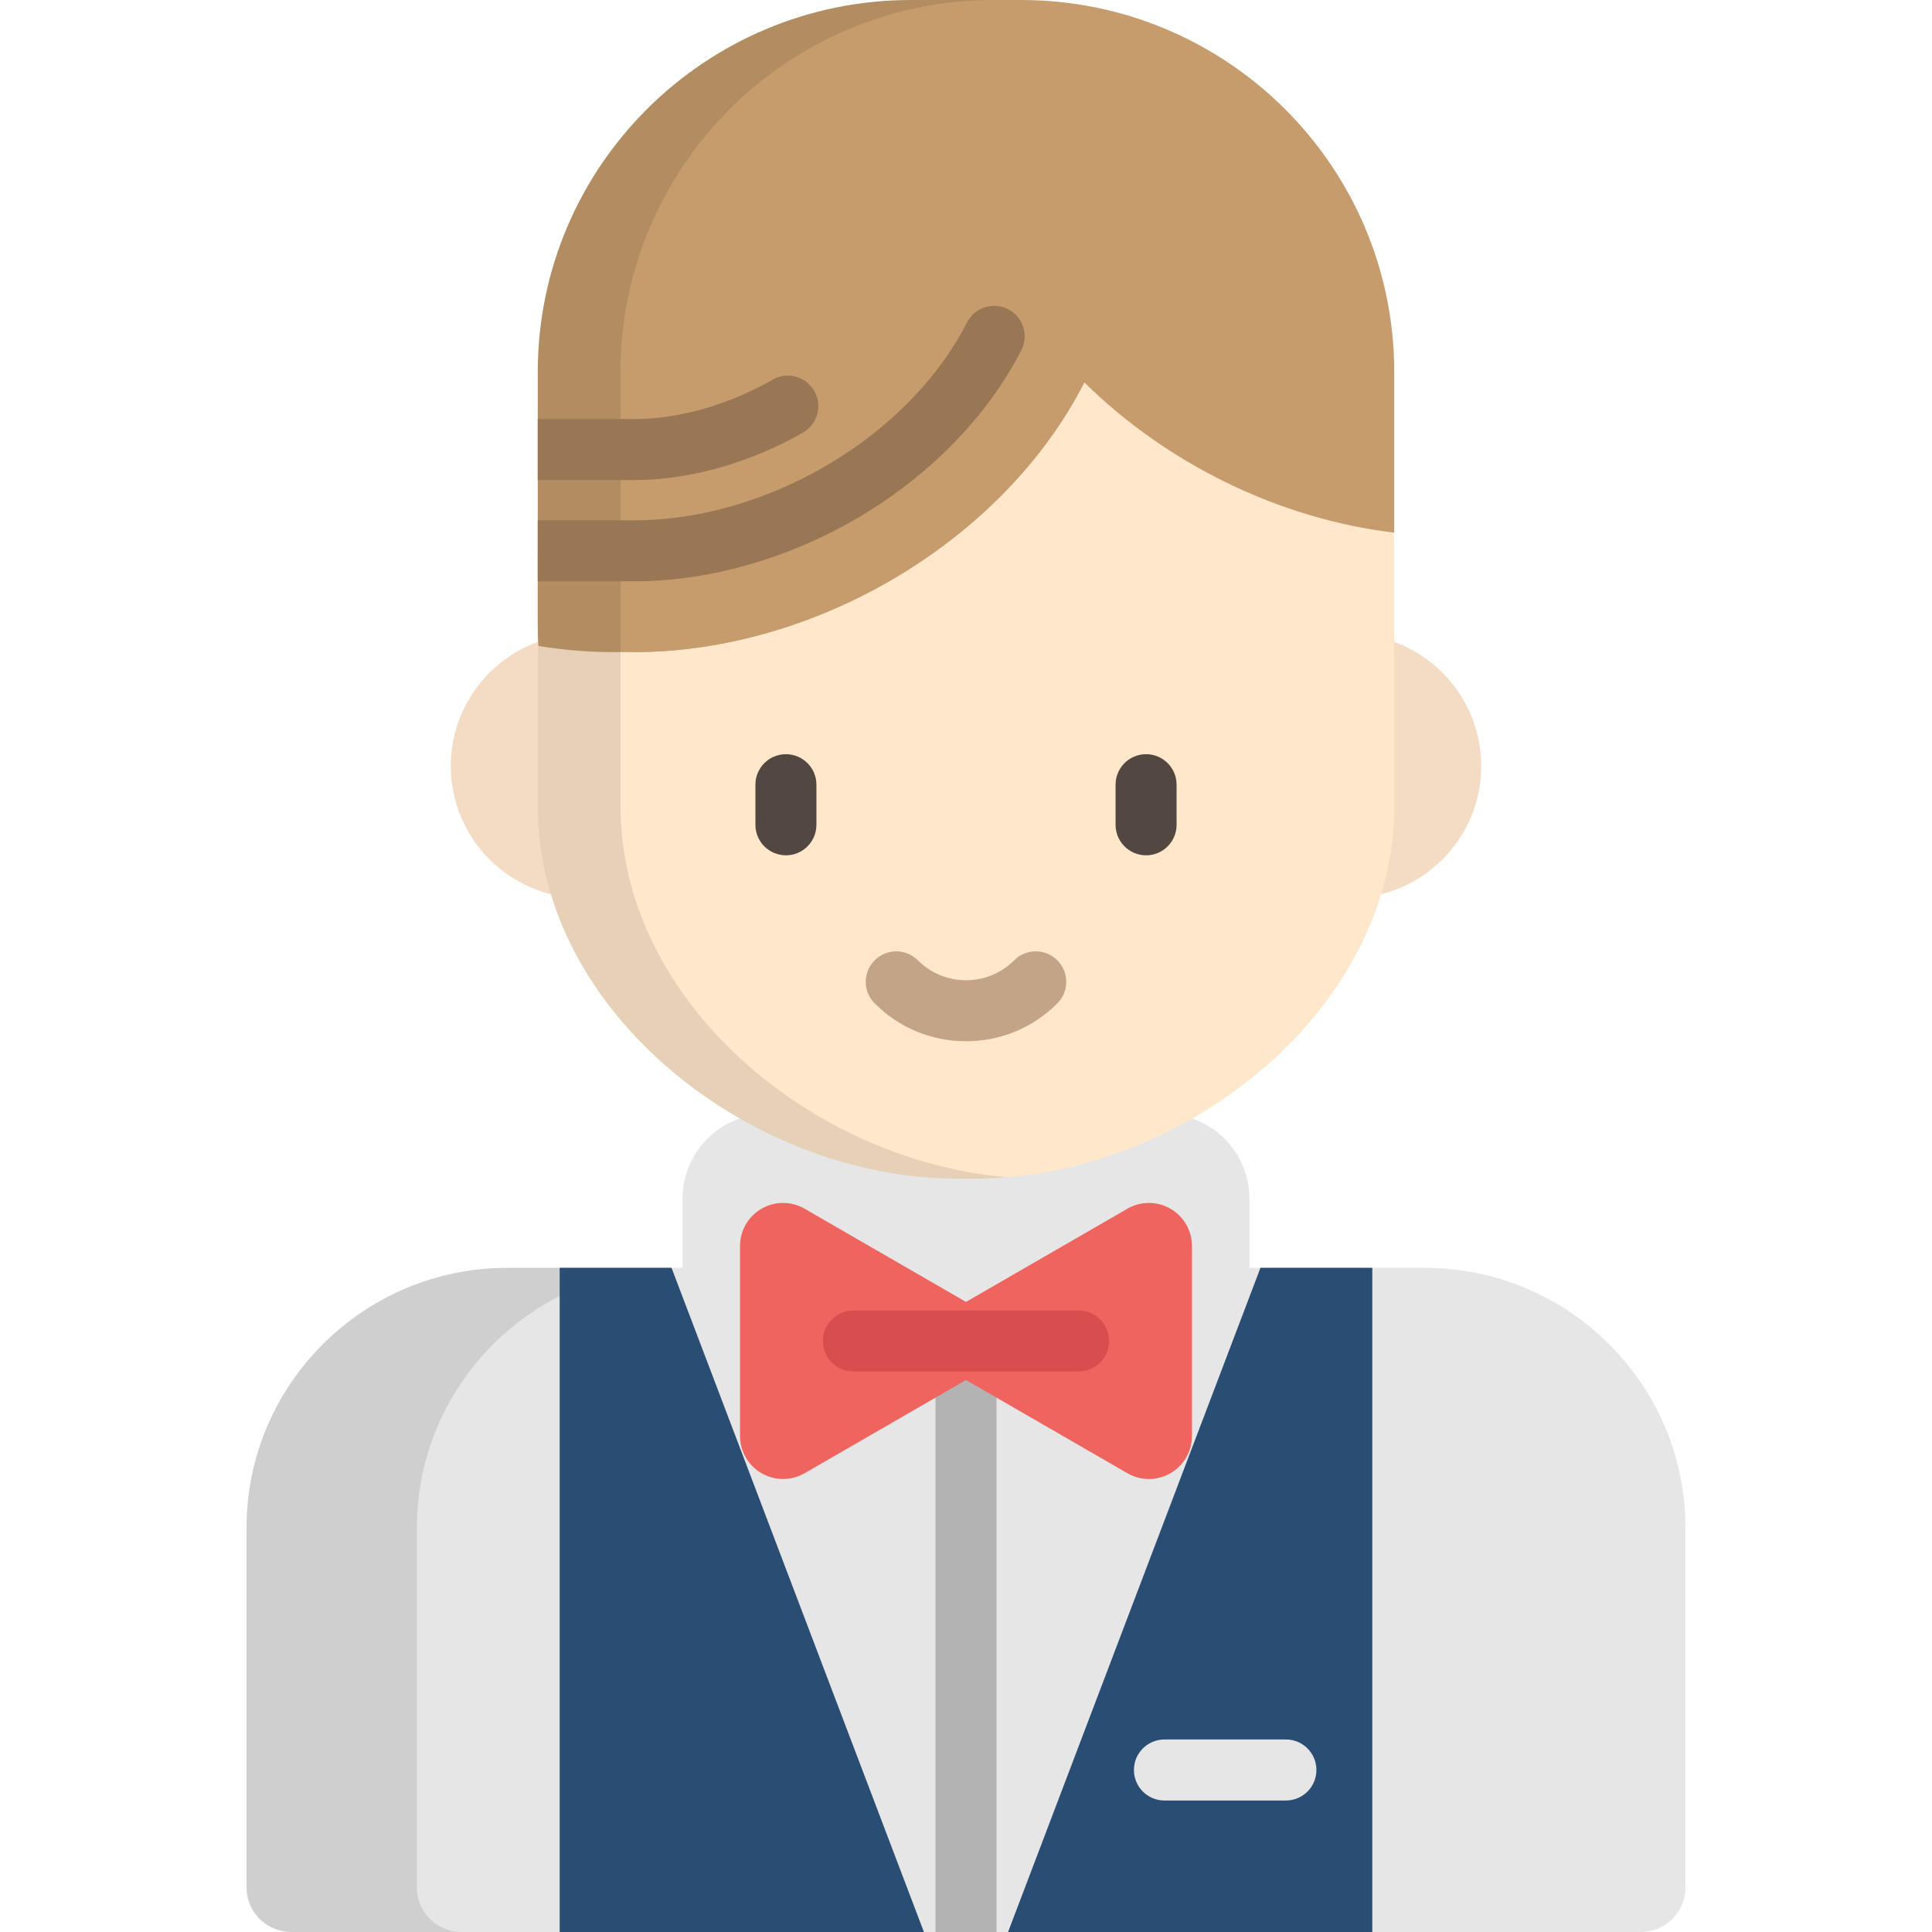
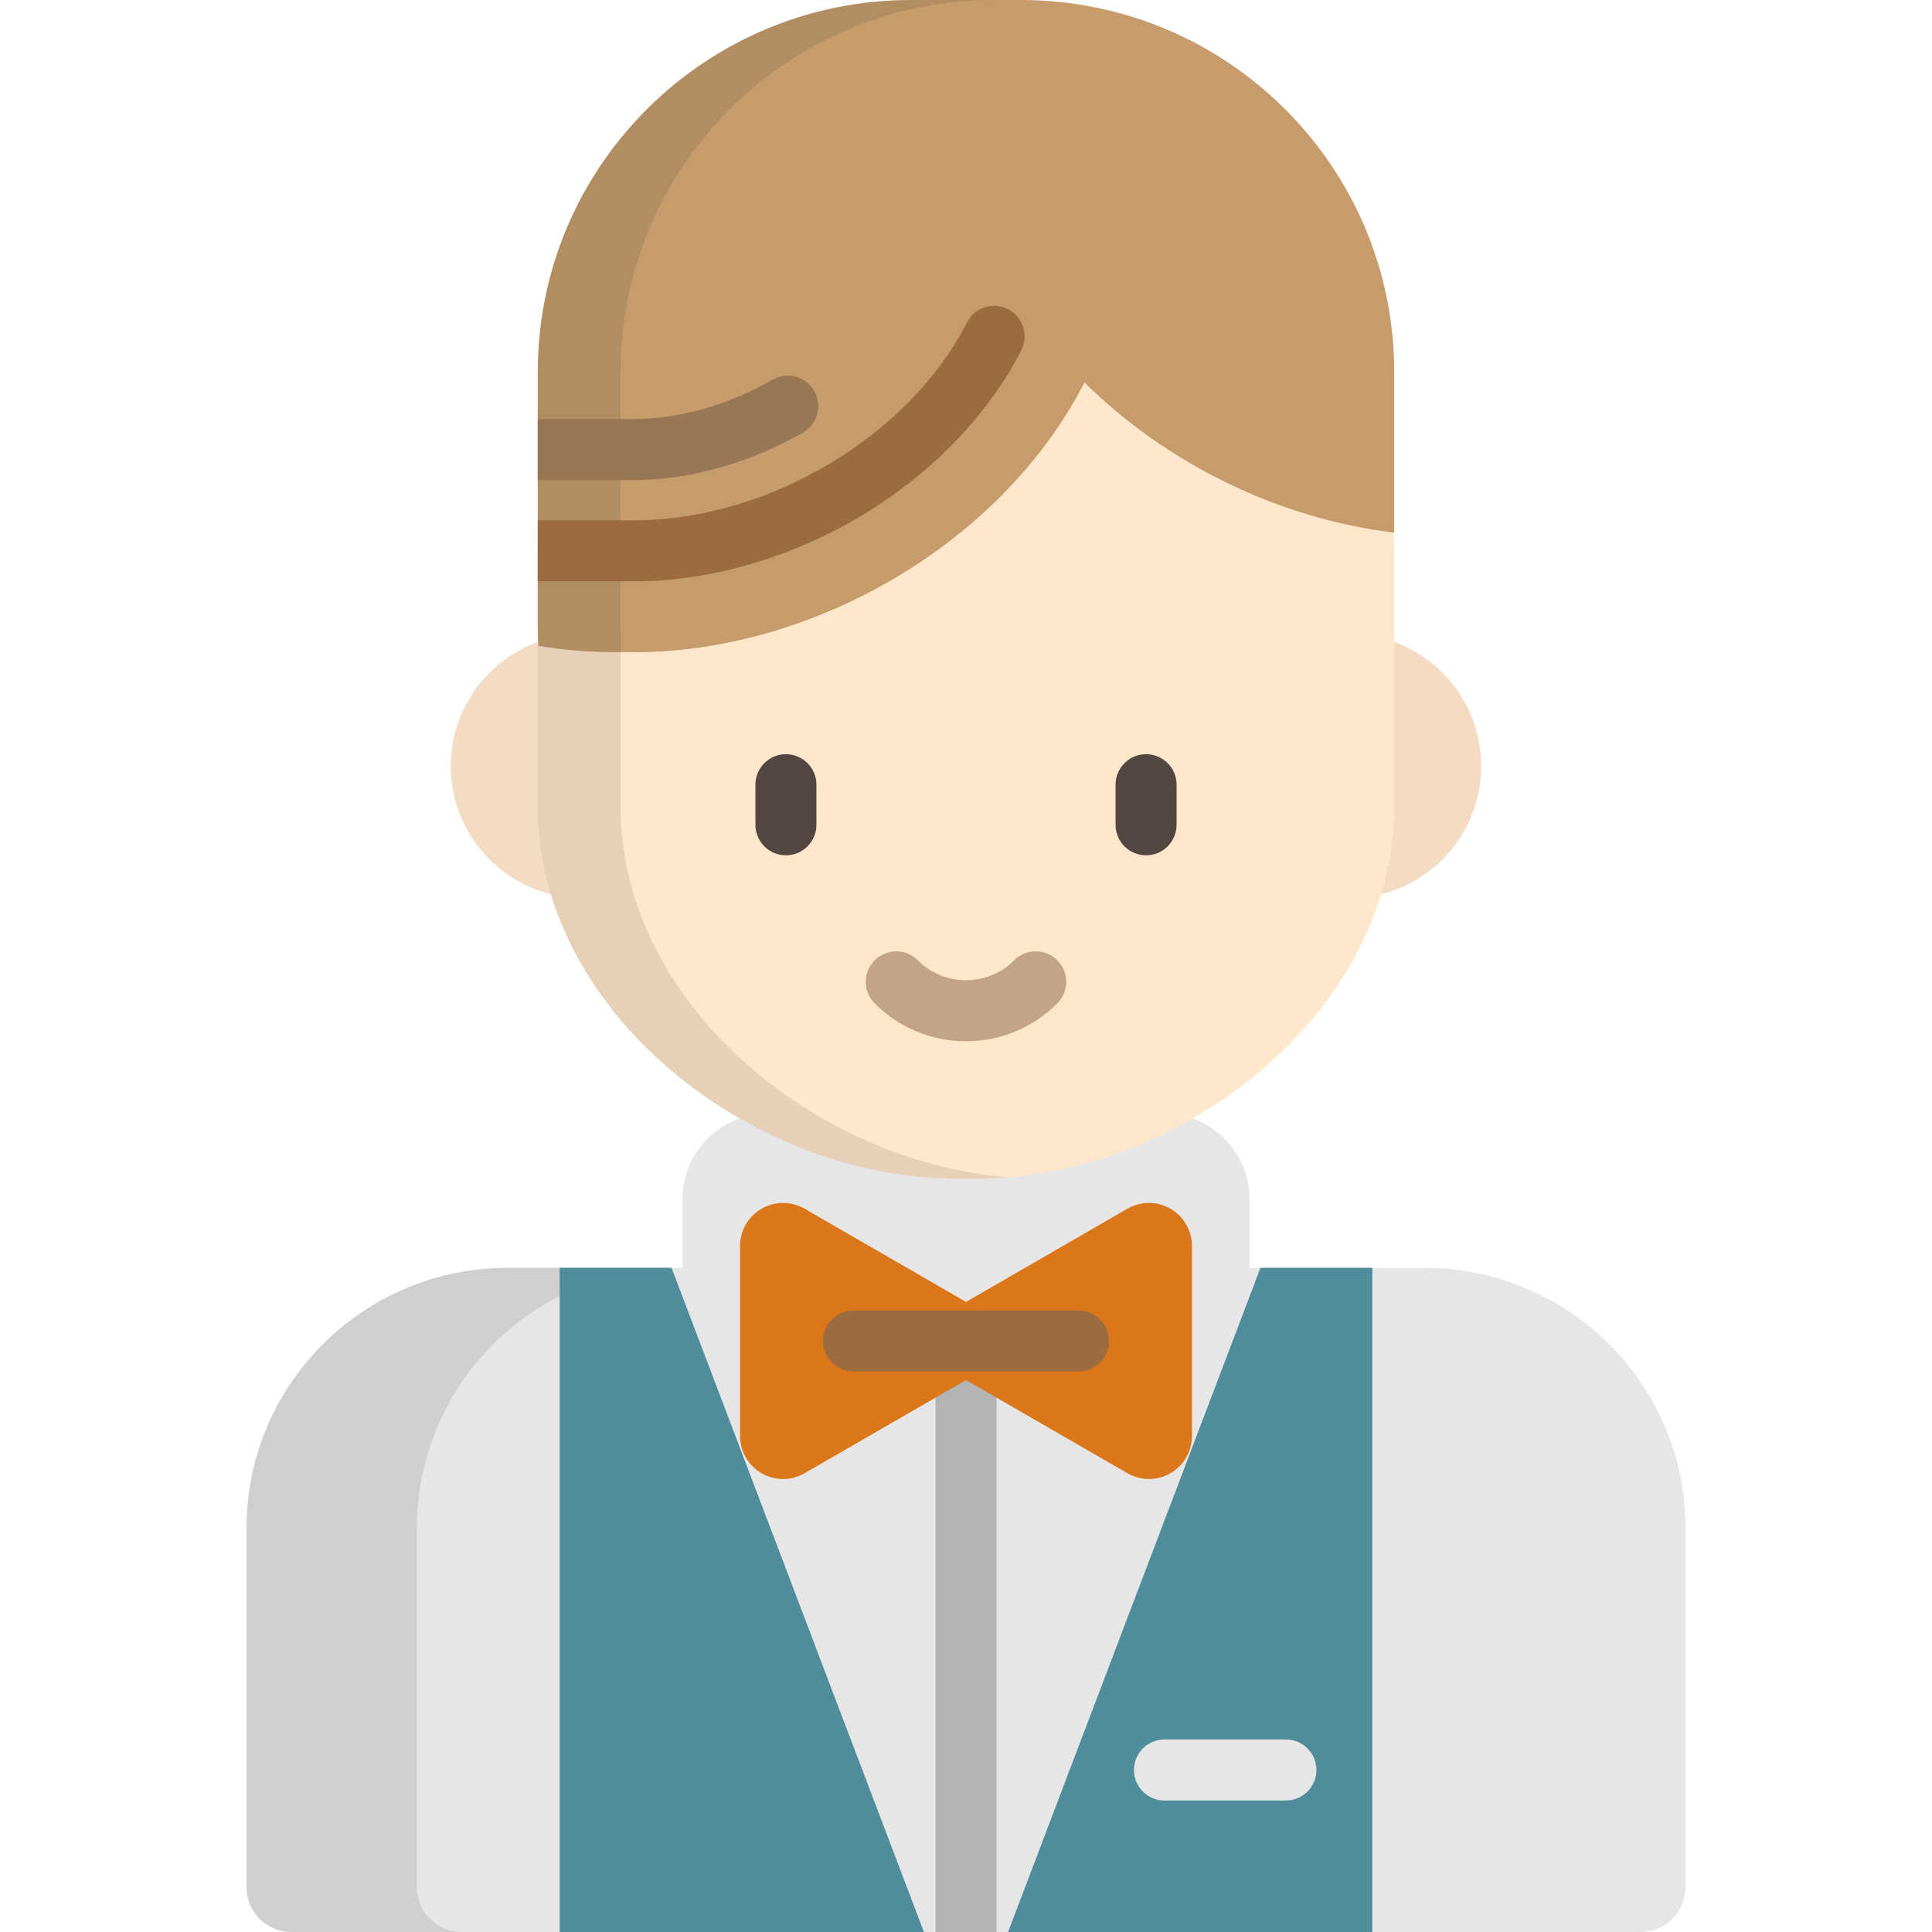
<svg xmlns="http://www.w3.org/2000/svg" version="1.1" id="Layer_1" x="0px" y="0px" viewBox="0 0 512 512" style="enable-background:new 0 0 512 512;" xml:space="preserve">
  <path style="fill:#E6E6E6;" d="M377.548,335.988h-46.426v-18.269c0-12.449-10.09-22.541-22.536-22.541H203.413  c-12.448,0-22.537,10.092-22.537,22.541v18.269h-46.425c-38.112,0-69.116,30.905-69.116,68.893v95.311  c0,6.56,5.335,11.807,11.917,11.807h357.495c6.581,0,11.917-5.247,11.917-11.807V404.88  C446.664,366.893,415.658,335.988,377.548,335.988z" />
  <g style="opacity:0.1;">
    <path d="M110.483,500.193V404.88c0-37.987,31.004-68.893,69.116-68.893h-45.148c-38.112,0-69.116,30.905-69.116,68.893v95.313   c0,6.56,5.335,11.807,11.917,11.807H122.4C115.819,512,110.483,506.753,110.483,500.193z" />
  </g>
  <g>
-     <polygon style="fill:#294D73;" points="334.035,335.988 267.149,512 363.676,512 363.676,335.988  " />
-     <polygon style="fill:#294D73;" points="177.963,335.988 148.322,335.988 148.322,512 244.849,512  " />
+     <polygon style="fill:#4F8C9C;" points="334.035,335.988 267.149,512 363.676,512 363.676,335.988  " />
+     <polygon style="fill:#4F8C9C;" points="177.963,335.988 148.322,335.988 148.322,512 244.849,512  " />
  </g>
  <path style="fill:#B3B3B3;" d="M264.083,512V357.322c0-4.465-3.62-8.084-8.084-8.084s-8.084,3.62-8.084,8.084V512H264.083z" />
-   <path style="fill:#EF645E;" d="M310.18,320.321c-3.528-2.039-7.878-2.039-11.406,0l-42.775,24.699l-42.775-24.7  c-3.529-2.039-7.879-2.039-11.406,0c-3.53,2.039-5.703,5.803-5.703,9.882v50.335c0,4.076,2.174,7.843,5.703,9.883  c3.528,2.037,7.877,2.037,11.406,0l42.775-24.702l42.774,24.702c3.529,2.037,7.879,2.037,11.406,0  c3.53-2.039,5.703-5.805,5.703-9.883v-50.335C315.883,326.124,313.709,322.359,310.18,320.321z" />
-   <path style="fill:#D84E4E;" d="M285.835,363.453h-59.672c-4.465,0-8.084-3.62-8.084-8.084c0-4.465,3.62-8.084,8.084-8.084h59.672  c4.465,0,8.084,3.62,8.084,8.084C293.919,359.835,290.3,363.453,285.835,363.453z" />
+   <path style="fill:#db771a;" d="M310.18,320.321c-3.528-2.039-7.878-2.039-11.406,0l-42.775,24.699l-42.775-24.7  c-3.529-2.039-7.879-2.039-11.406,0c-3.53,2.039-5.703,5.803-5.703,9.882v50.335c0,4.076,2.174,7.843,5.703,9.883  c3.528,2.037,7.877,2.037,11.406,0l42.775-24.702l42.774,24.702c3.529,2.037,7.879,2.037,11.406,0  c3.53-2.039,5.703-5.805,5.703-9.883v-50.335C315.883,326.124,313.709,322.359,310.18,320.321z" />
+   <path style="fill:#9C6C40;" d="M285.835,363.453h-59.672c-4.465,0-8.084-3.62-8.084-8.084c0-4.465,3.62-8.084,8.084-8.084h59.672  c4.465,0,8.084,3.62,8.084,8.084C293.919,359.835,290.3,363.453,285.835,363.453z" />
  <path style="fill:#E6E6E6;" d="M340.781,477.15h-32.195c-4.465,0-8.084-3.62-8.084-8.084c0-4.465,3.62-8.084,8.084-8.084h32.195  c4.465,0,8.084,3.62,8.084,8.084C348.864,473.53,345.246,477.15,340.781,477.15z" />
  <g>
    <ellipse style="fill:#F4DBC3;" cx="154.602" cy="203.013" rx="35.138" ry="35.025" />
    <ellipse style="fill:#F4DBC3;" cx="357.396" cy="203.013" rx="35.138" ry="35.025" />
  </g>
  <path style="fill:#FFE7CC;" d="M369.486,213.734c0,54.465-56.517,98.617-111.158,98.617h-4.657  c-54.641,0-111.159-44.152-111.159-98.617v-67.292c0-54.464,44.295-98.617,98.937-98.617h29.1c54.642,0,98.937,44.153,98.937,98.617  V213.734z" />
  <path style="opacity:0.1;enable-background:new    ;" d="M164.453,213.734v-67.292c0-54.464,44.296-98.617,98.938-98.617H241.45  c-54.642,0-98.937,44.153-98.937,98.617v67.292c0,54.465,56.517,98.617,111.159,98.617h4.657c2.857,0,5.718-0.137,8.575-0.375  C215.13,307.628,164.453,265.308,164.453,213.734z" />
  <g>
    <path style="fill:#534741;" d="M208.276,226.668c-4.465,0-8.084-3.62-8.084-8.084v-10.632c0-4.465,3.62-8.084,8.084-8.084   s8.084,3.62,8.084,8.084v10.632C216.36,223.048,212.741,226.668,208.276,226.668z" />
    <path style="fill:#534741;" d="M303.722,226.668c-4.465,0-8.084-3.62-8.084-8.084v-10.632c0-4.465,3.62-8.084,8.084-8.084   c4.465,0,8.084,3.62,8.084,8.084v10.632C311.806,223.048,308.186,226.668,303.722,226.668z" />
  </g>
  <path style="fill:#C4A486;" d="M256,275.941L256,275.941c-9.142-0.001-17.736-3.56-24.2-10.025c-3.157-3.157-3.157-8.276,0-11.432  s8.277-3.157,11.432,0c3.411,3.411,7.944,5.289,12.767,5.289c4.822,0,9.356-1.878,12.767-5.288  c3.157-3.158,8.276-3.158,11.432-0.001c3.157,3.157,3.158,8.276,0.001,11.432C273.735,272.381,265.141,275.941,256,275.941z" />
  <g>
    <path style="fill:#C69C6D;" d="M162.453,172.817h5.463c48.387,0,98.022-29.524,119.441-71.485   c21.757,21.503,51.598,36.205,82.13,39.821V98.617C369.487,44.153,325.192,0,270.55,0h-29.1c-54.642,0-98.937,44.152-98.937,98.617   v67.292c0,1.771,0.064,3.53,0.181,5.278C149.252,172.247,155.863,172.817,162.453,172.817z" />
    <path style="fill:#C69C6D;" d="M167.915,172.817c48.387,0,98.022-29.524,119.441-71.485" />
  </g>
  <path style="opacity:0.1;enable-background:new    ;" d="M164.453,165.91V98.617C164.453,44.152,208.749,0,263.391,0h-21.942  c-54.642,0-98.937,44.152-98.937,98.617v67.292c0,1.771,0.064,3.53,0.181,5.278c6.561,1.06,13.171,1.628,19.761,1.628h2.034  C164.465,169.604,164.453,166.678,164.453,165.91z" />
  <g>
-     <path style="fill:#997755;" d="M267.137,81.929c-3.976-2.028-8.845-0.452-10.875,3.524c-15.227,29.831-51.8,51.875-86.981,52.433   h-26.768v16.169h26.83c0.042,0,0.083-0.001,0.123-0.001c19.852-0.302,40.868-6.552,59.176-17.598   c18.395-11.099,33.32-26.602,42.023-43.651C272.692,88.829,271.113,83.96,267.137,81.929z" />
+     <path style="fill:#9C6C40;" d="M267.137,81.929c-3.976-2.028-8.845-0.452-10.875,3.524c-15.227,29.831-51.8,51.875-86.981,52.433   h-26.768v16.169h26.83c0.042,0,0.083-0.001,0.123-0.001c19.852-0.302,40.868-6.552,59.176-17.598   c18.395-11.099,33.32-26.602,42.023-43.651C272.692,88.829,271.113,83.96,267.137,81.929z" />
    <path style="fill:#997755;" d="M169.264,127.219c14.341-0.258,29.801-4.724,43.529-12.577c3.874-2.217,5.22-7.157,3.003-11.032   c-2.217-3.877-7.157-5.222-11.032-3.003c-11.386,6.513-24.07,10.221-35.722,10.445h-26.533v16.169h26.607   C169.167,127.22,169.216,127.22,169.264,127.219z" />
  </g>
  <g>
</g>
  <g>
</g>
  <g>
</g>
  <g>
</g>
  <g>
</g>
  <g>
</g>
  <g>
</g>
  <g>
</g>
  <g>
</g>
  <g>
</g>
  <g>
</g>
  <g>
</g>
  <g>
</g>
  <g>
</g>
  <g>
</g>
</svg>
